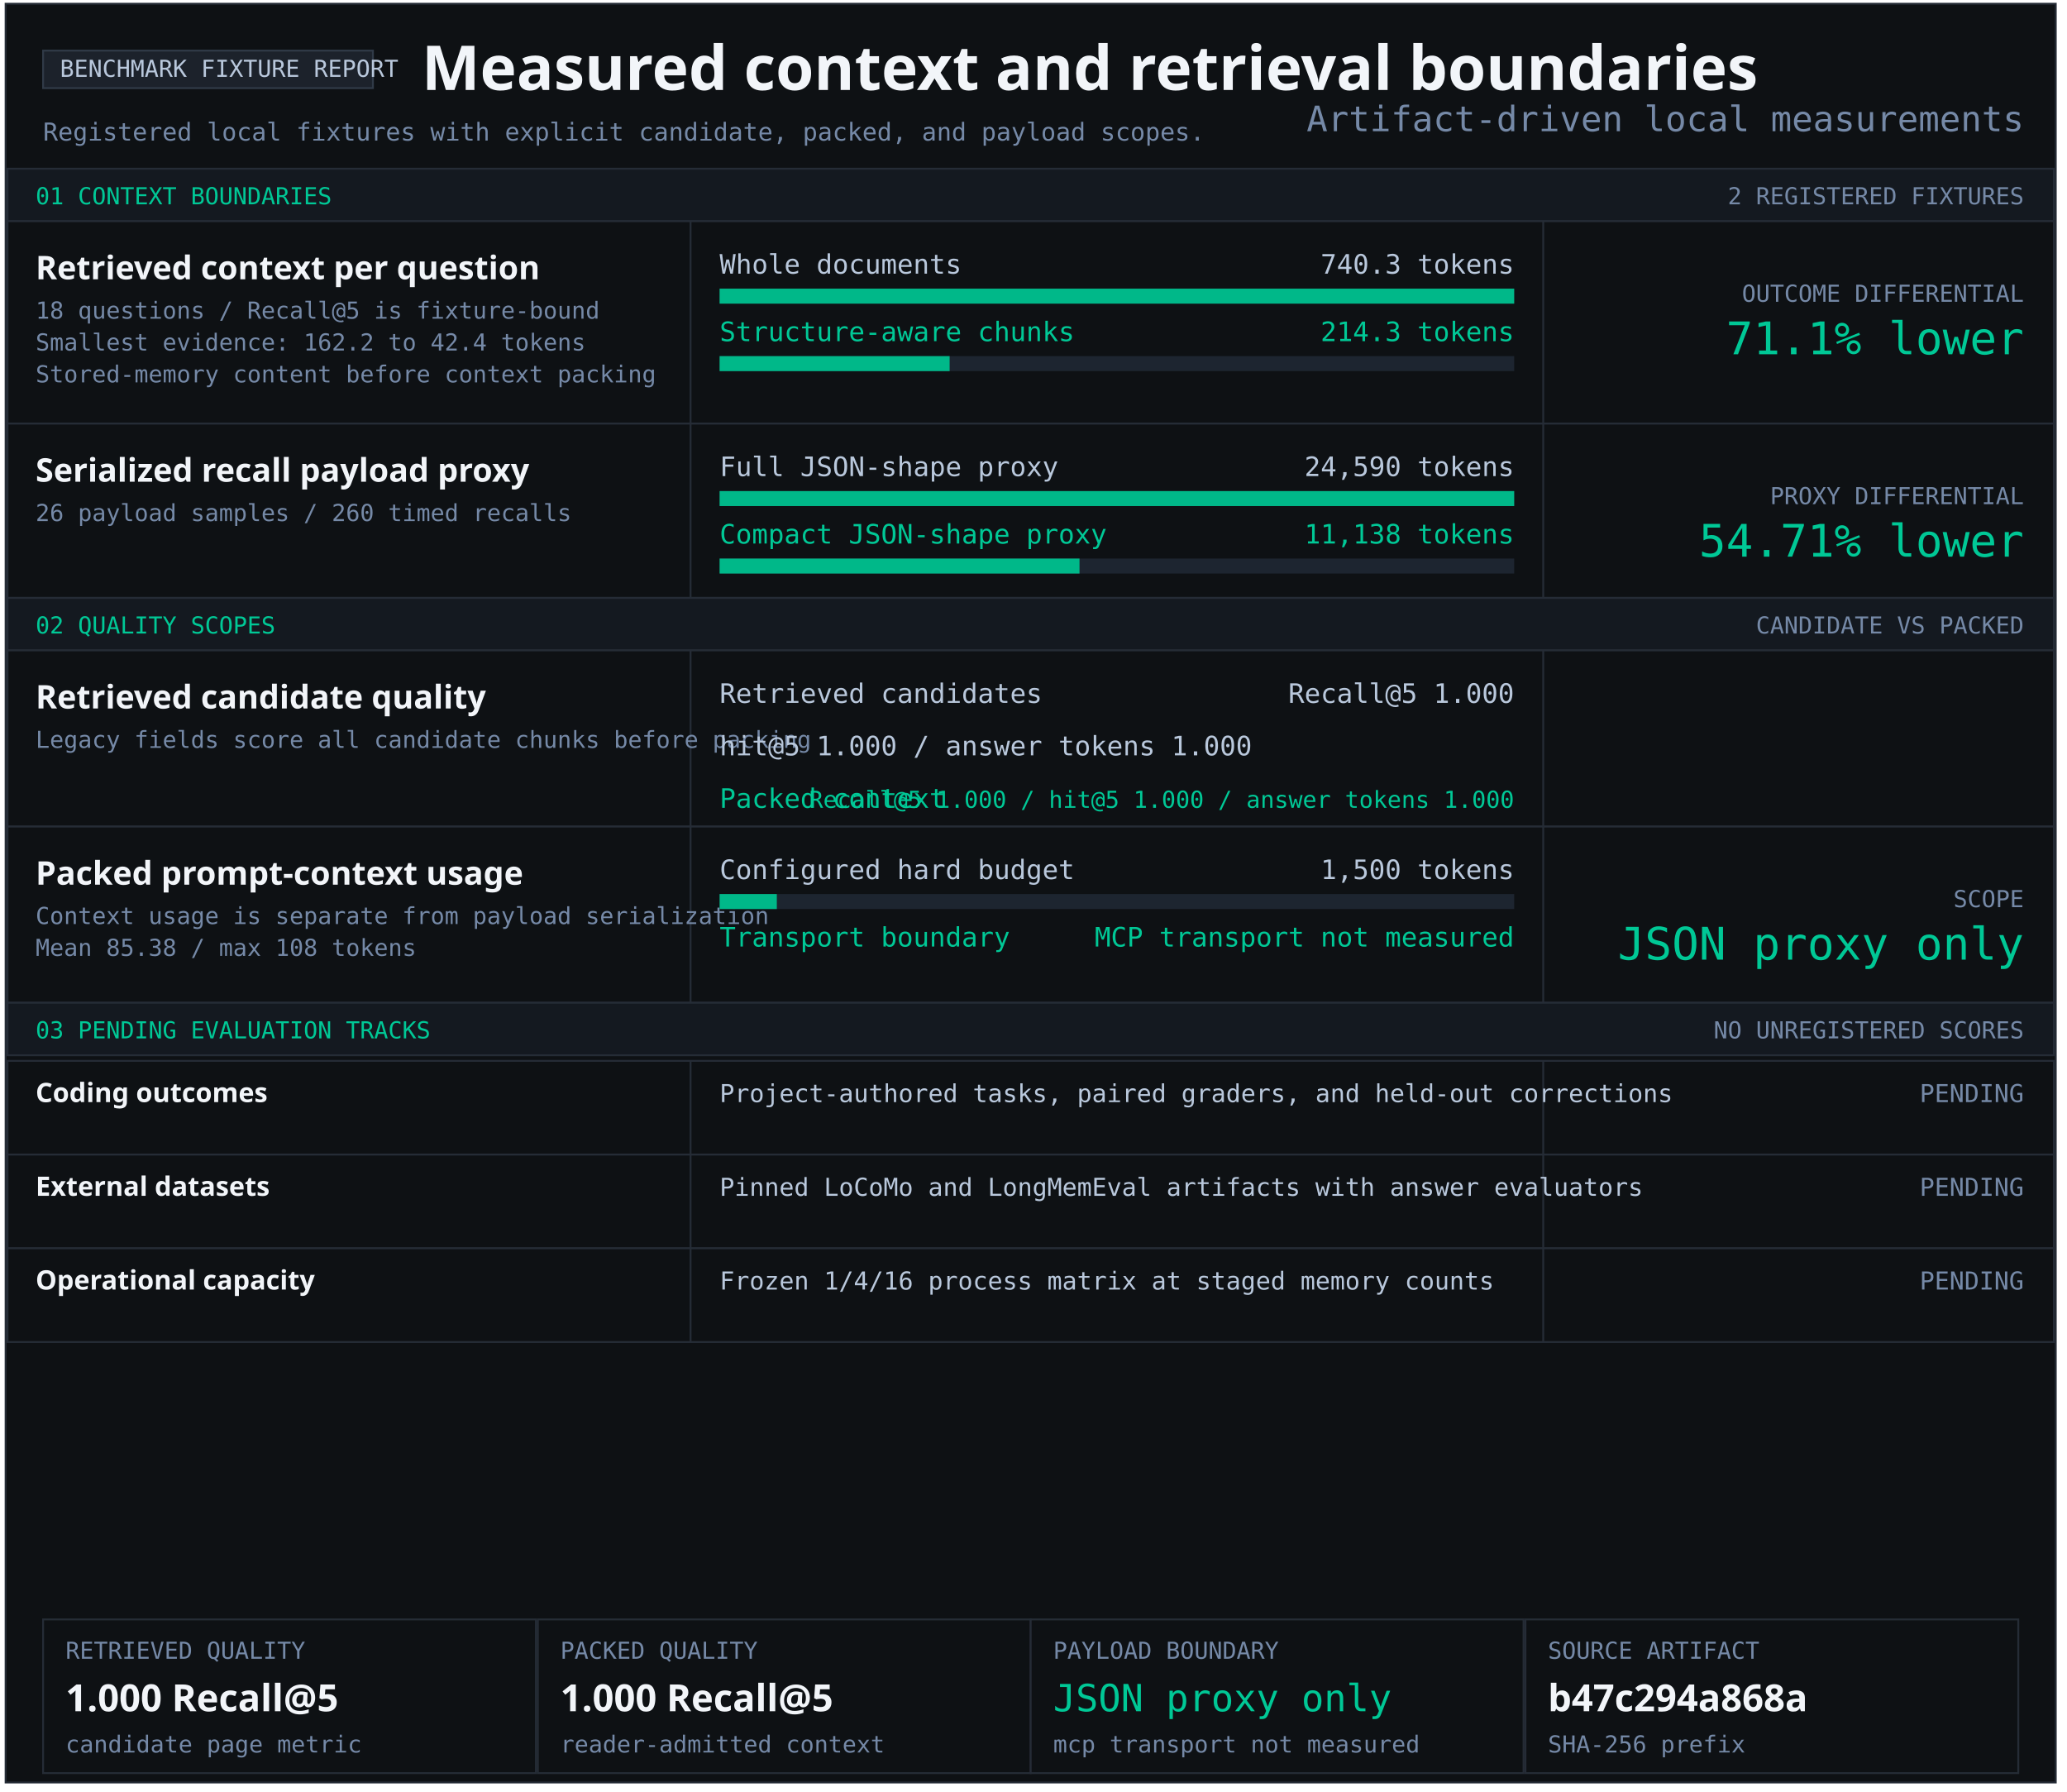
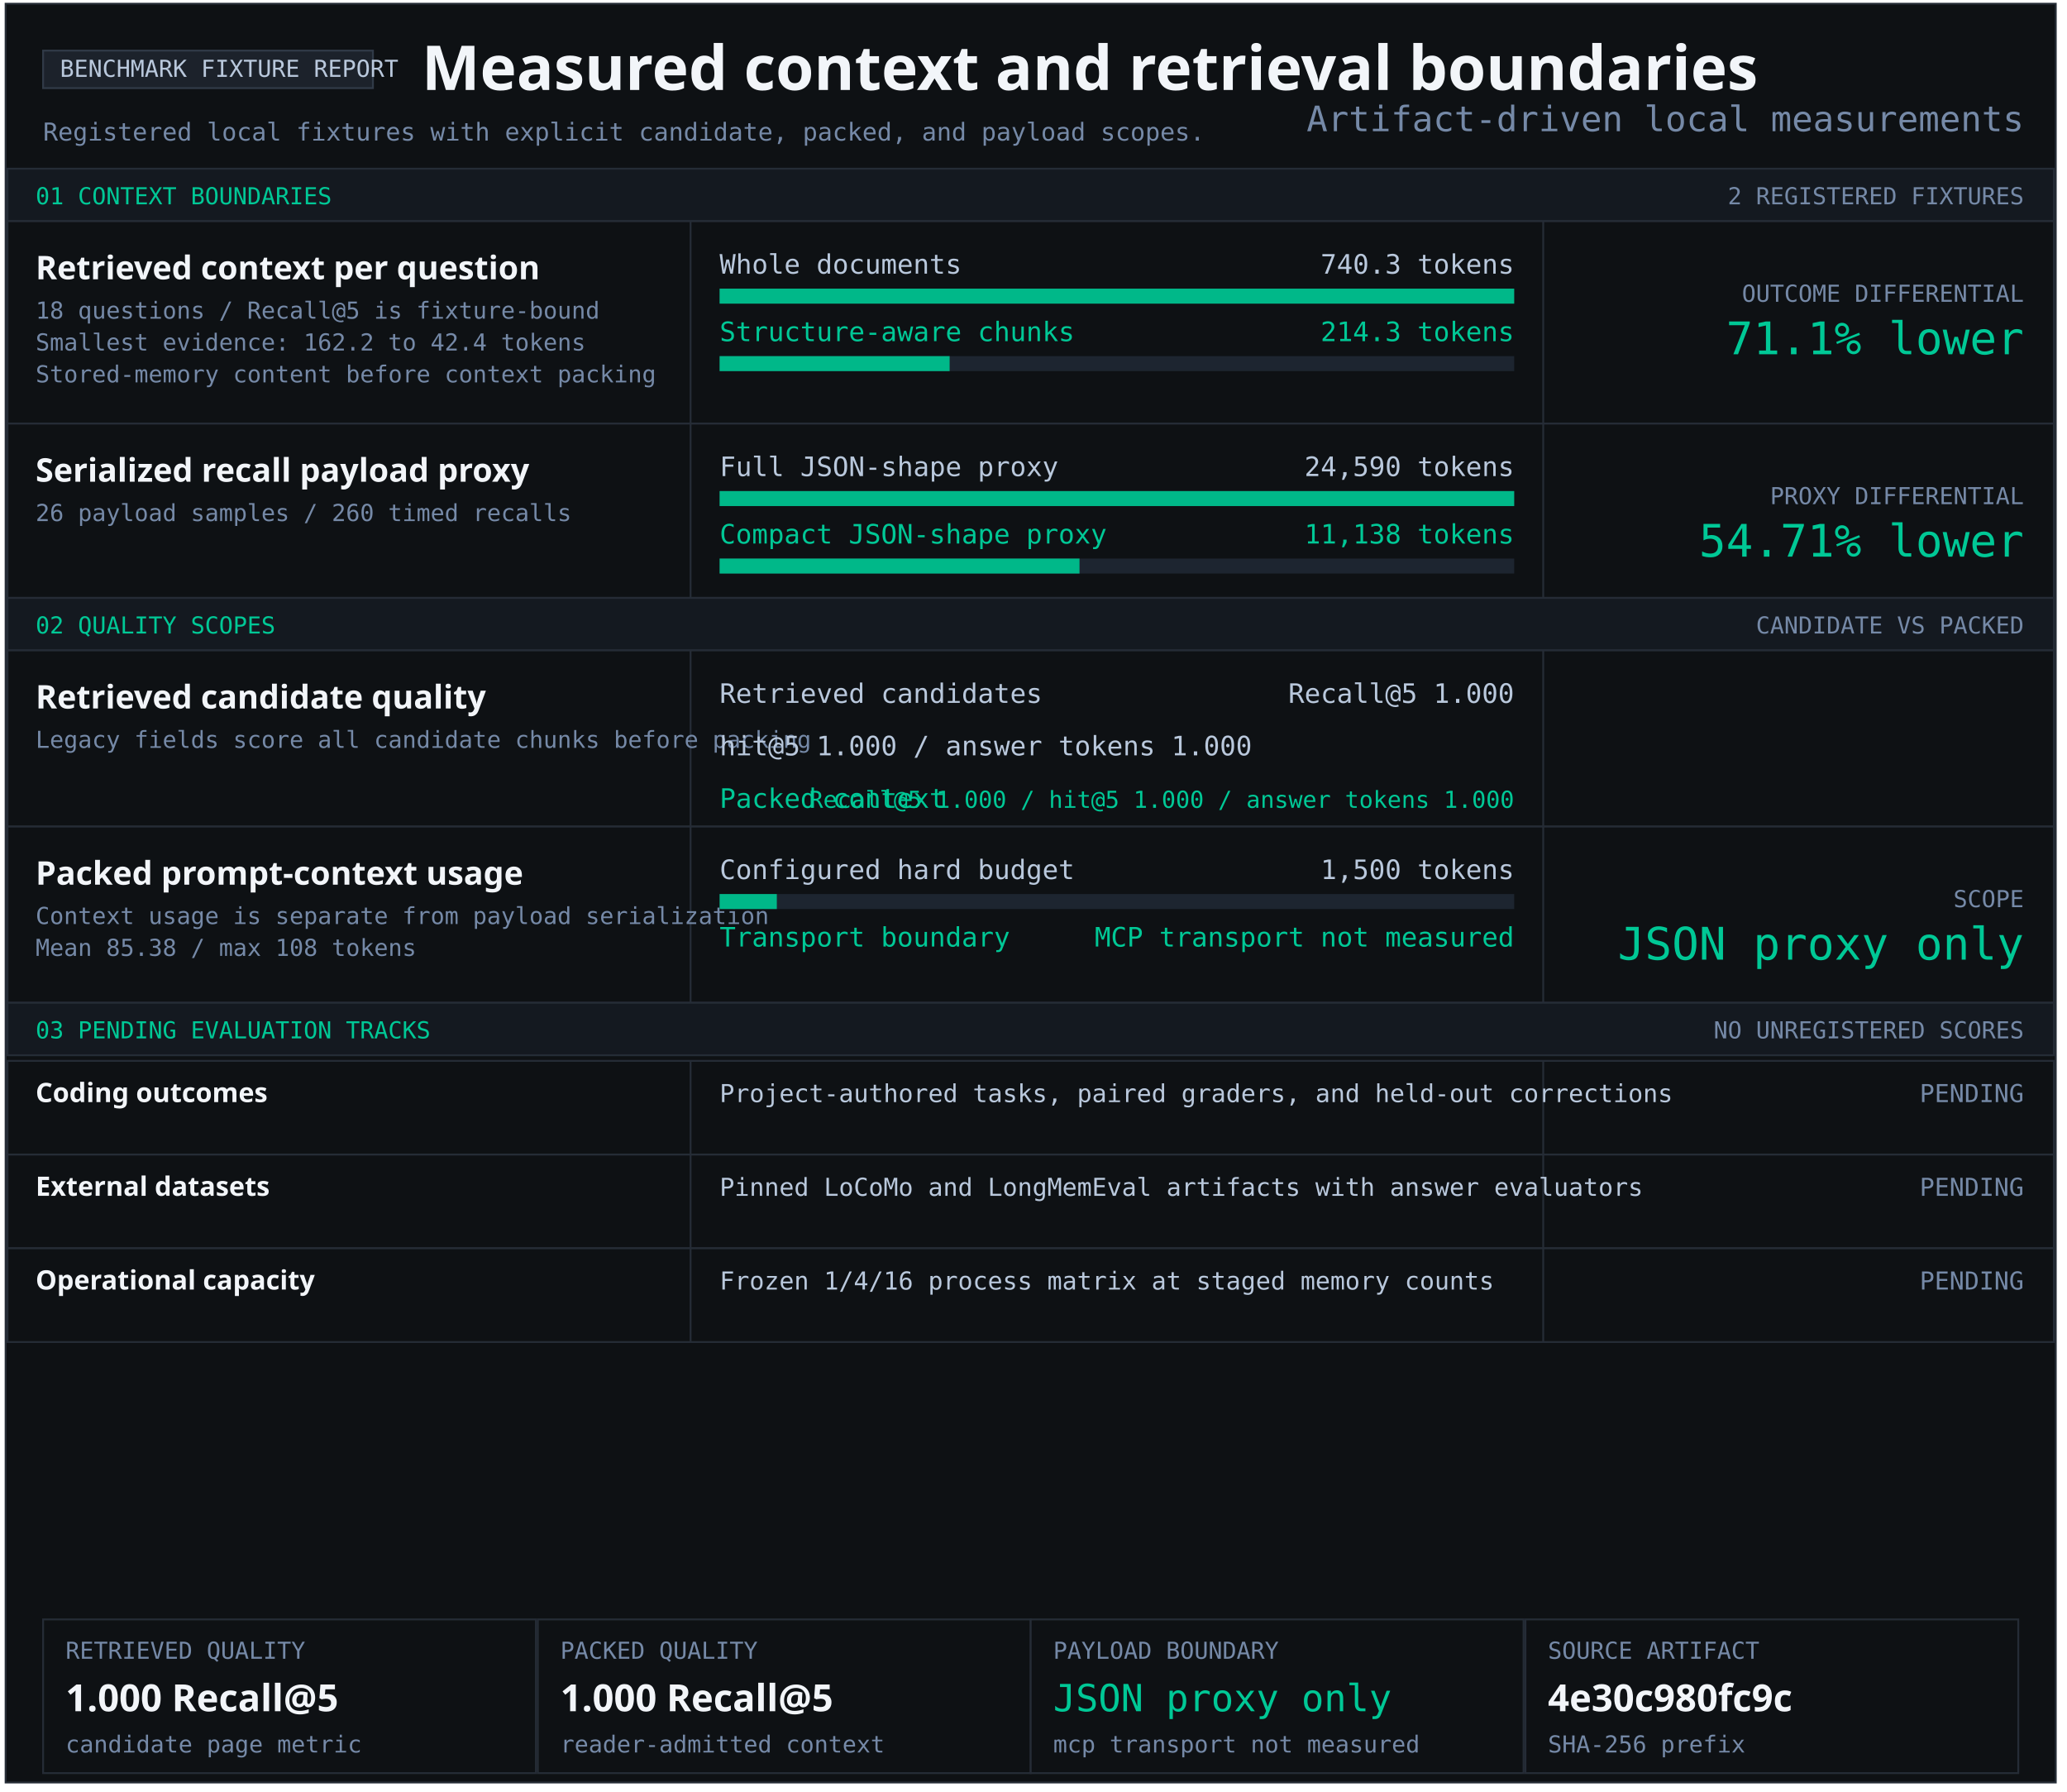
<svg xmlns="http://www.w3.org/2000/svg" width="1103" height="956" viewBox="0 0 1103 956" role="img" aria-labelledby="title desc">
  <style>text{font-family:Consolas,monospace;fill:#b9c8dc} .heading{font-family:Segoe UI,sans-serif;font-weight:700;fill:#f2f5f9} .green{fill:#00c896}.muted{fill:#7589a7}</style>
  <rect x="3" y="2" width="1094" height="949" fill="#0e1114" stroke="#252c36" />
  <rect x="23" y="27" width="176" height="20" fill="#1c222b" stroke="#303a47" />
  <text x="32" y="41" font-size="12.5" text-anchor="start">BENCHMARK FIXTURE REPORT</text>
  <text x="225" y="48" font-size="33" class="heading" text-anchor="start">Measured context and retrieval boundaries</text>
  <text x="23" y="75" font-size="13.2" class="muted" text-anchor="start">Registered local fixtures with explicit candidate, packed, and payload scopes.</text>
  <rect x="4" y="90" width="1092" height="28" fill="#141920" stroke="#252c36" />
  <text x="19" y="109" font-size="12.5" class="green" text-anchor="start">01 CONTEXT BOUNDARIES</text>
  <text x="1080" y="109" font-size="12.5" class="muted" text-anchor="end">2 REGISTERED FIXTURES</text>
  <rect x="4" y="118" width="1092" height="108" fill="#0e1114" stroke="#252c36" />
  <rect x="368" y="118" width="1" height="108" fill="#252c36" />
  <rect x="823" y="118" width="1" height="108" fill="#252c36" />
  <g aria-label="Structure-aware chunking; 740.3 to 214.3 tokens">
    <text x="19" y="149" font-size="17.4" class="heading" text-anchor="start">Retrieved context per question</text>
    <text x="19" y="170" font-size="12.5" class="muted" text-anchor="start">18 questions / Recall@5 is fixture-bound</text>
    <text x="19" y="187" font-size="12.5" class="muted" text-anchor="start">Smallest evidence: 162.2 to 42.4 tokens</text>
    <text x="19" y="204" font-size="12.5" class="muted" text-anchor="start">Stored-memory content before context packing</text>
    <text x="384" y="146" font-size="14.3" text-anchor="start">Whole documents</text>
    <text x="808" y="146" font-size="14.3" text-anchor="end">740.3 tokens</text>
    <rect x="384" y="154" width="424" height="8" fill="#1d2530" />
    <rect x="384" y="154" width="424.00" height="8" fill="#00b889" />
    <text x="384" y="182" font-size="14.3" class="green" text-anchor="start">Structure-aware chunks</text>
    <text x="808" y="182" font-size="14.3" class="green" text-anchor="end">214.3 tokens</text>
    <rect x="384" y="190" width="424" height="8" fill="#1d2530" />
    <rect x="384" y="190" width="122.74" height="8" fill="#00b889" />
    <text x="1080" y="161" font-size="12.5" class="muted" text-anchor="end">OUTCOME DIFFERENTIAL</text>
    <text x="1080" y="189" font-size="24" class="green" text-anchor="end">71.1% lower</text>
  </g>
  <rect x="4" y="226" width="1092" height="93" fill="#0e1114" stroke="#252c36" />
  <rect x="368" y="226" width="1" height="93" fill="#252c36" />
  <rect x="823" y="226" width="1" height="93" fill="#252c36" />
  <g aria-label="Serialized JSON-shape payload proxy; 24,590 full; 11,138 compact">
    <text x="19" y="257" font-size="17.4" class="heading" text-anchor="start">Serialized recall payload proxy</text>
    <text x="19" y="278" font-size="12.5" class="muted" text-anchor="start">26 payload samples / 260 timed recalls</text>
    <text x="384" y="254" font-size="14.3" text-anchor="start">Full JSON-shape proxy</text>
    <text x="808" y="254" font-size="14.3" text-anchor="end">24,590 tokens</text>
    <rect x="384" y="262" width="424" height="8" fill="#1d2530" />
    <rect x="384" y="262" width="424.00" height="8" fill="#00b889" />
    <text x="384" y="290" font-size="14.3" class="green" text-anchor="start">Compact JSON-shape proxy</text>
    <text x="808" y="290" font-size="14.3" class="green" text-anchor="end">11,138 tokens</text>
    <rect x="384" y="298" width="424" height="8" fill="#1d2530" />
    <rect x="384" y="298" width="192.05" height="8" fill="#00b889" />
    <text x="1080" y="269" font-size="12.5" class="muted" text-anchor="end">PROXY DIFFERENTIAL</text>
    <text x="1080" y="297" font-size="24" class="green" text-anchor="end">54.71% lower</text>
  </g>
  <rect x="4" y="319" width="1092" height="28" fill="#141920" stroke="#252c36" />
  <text x="19" y="338" font-size="12.5" class="green" text-anchor="start">02 QUALITY SCOPES</text>
  <text x="1080" y="338" font-size="12.5" class="muted" text-anchor="end">CANDIDATE VS PACKED</text>
  <rect x="4" y="347" width="1092" height="94" fill="#0e1114" stroke="#252c36" />
  <rect x="368" y="347" width="1" height="94" fill="#252c36" />
  <rect x="823" y="347" width="1" height="94" fill="#252c36" />
  <g aria-label="Retrieved candidate quality and packed context quality">
    <text x="19" y="378" font-size="17.4" class="heading" text-anchor="start">Retrieved candidate quality</text>
    <text x="19" y="399" font-size="12.5" class="muted" text-anchor="start">Legacy fields score all candidate chunks before packing</text>
    <text x="384" y="375" font-size="14.3" text-anchor="start">Retrieved candidates</text>
    <text x="808" y="375" font-size="14.3" text-anchor="end">Recall@5 1.000</text>
    <text x="384" y="403" font-size="14.3" text-anchor="start">hit@5 1.000 / answer tokens 1.000</text>
    <text x="384" y="431" font-size="14.3" class="green" text-anchor="start">Packed context</text>
    <text x="808" y="431" font-size="12.5" class="green" text-anchor="end">Recall@5 1.000 / hit@5 1.000 / answer tokens 1.000</text>
  </g>
  <rect x="4" y="441" width="1092" height="94" fill="#0e1114" stroke="#252c36" />
  <rect x="368" y="441" width="1" height="94" fill="#252c36" />
  <rect x="823" y="441" width="1" height="94" fill="#252c36" />
  <text x="19" y="472" font-size="17.4" class="heading" text-anchor="start">Packed prompt-context usage</text>
  <text x="19" y="493" font-size="12.5" class="muted" text-anchor="start">Context usage is separate from payload serialization</text>
  <text x="19" y="510" font-size="12.5" class="muted" text-anchor="start">Mean 85.38 / max 108 tokens</text>
  <text x="384" y="469" font-size="14.3" text-anchor="start">Configured hard budget</text>
  <text x="808" y="469" font-size="14.3" text-anchor="end">1,500 tokens</text>
  <rect x="384" y="477" width="424" height="8" fill="#1d2530" />
  <rect x="384" y="477" width="30.53" height="8" fill="#00b889" />
  <text x="384" y="505" font-size="14.3" class="green" text-anchor="start">Transport boundary</text>
  <text x="808" y="505" font-size="14.3" class="green" text-anchor="end">MCP transport not measured</text>
  <text x="1080" y="484" font-size="12.5" class="muted" text-anchor="end">SCOPE</text>
  <text x="1080" y="512" font-size="24" class="green" text-anchor="end">JSON proxy only</text>
  <rect x="4" y="535" width="1092" height="28" fill="#141920" stroke="#252c36" />
  <text x="19" y="554" font-size="12.5" class="green" text-anchor="start">03 PENDING EVALUATION TRACKS</text>
  <text x="1080" y="554" font-size="12.5" class="muted" text-anchor="end">NO UNREGISTERED SCORES</text>
  <rect x="4" y="566" width="1092" height="50" fill="#0e1114" stroke="#252c36" />
  <rect x="368" y="566" width="1" height="50" fill="#252c36" />
  <rect x="823" y="566" width="1" height="50" fill="#252c36" />
  <text x="19" y="588" font-size="14.3" class="heading" text-anchor="start">Coding outcomes</text>
  <text x="384" y="588" font-size="13.2" text-anchor="start">Project-authored tasks, paired graders, and held-out corrections</text>
  <text x="1080" y="588" font-size="13.2" class="muted" text-anchor="end">PENDING</text>
  <rect x="4" y="616" width="1092" height="50" fill="#0e1114" stroke="#252c36" />
  <rect x="368" y="616" width="1" height="50" fill="#252c36" />
  <rect x="823" y="616" width="1" height="50" fill="#252c36" />
  <text x="19" y="638" font-size="14.3" class="heading" text-anchor="start">External datasets</text>
  <text x="384" y="638" font-size="13.2" text-anchor="start">Pinned LoCoMo and LongMemEval artifacts with answer evaluators</text>
  <text x="1080" y="638" font-size="13.2" class="muted" text-anchor="end">PENDING</text>
  <rect x="4" y="666" width="1092" height="50" fill="#0e1114" stroke="#252c36" />
  <rect x="368" y="666" width="1" height="50" fill="#252c36" />
  <rect x="823" y="666" width="1" height="50" fill="#252c36" />
  <text x="19" y="688" font-size="14.3" class="heading" text-anchor="start">Operational capacity</text>
  <text x="384" y="688" font-size="13.2" text-anchor="start">Frozen 1/4/16 process matrix at staged memory counts</text>
  <text x="1080" y="688" font-size="13.2" class="muted" text-anchor="end">PENDING</text>
  <rect x="23" y="864" width="263" height="82" fill="#0e1114" stroke="#252c36" />
  <text x="35" y="885" font-size="12.5" class="muted" text-anchor="start">RETRIEVED QUALITY</text>
  <text x="35" y="913" font-size="20" class="heading" text-anchor="start">1.000 Recall@5</text>
  <text x="35" y="935" font-size="12.5" class="muted" text-anchor="start">candidate page metric</text>
  <rect x="287" y="864" width="263" height="82" fill="#0e1114" stroke="#252c36" />
  <text x="299" y="885" font-size="12.5" class="muted" text-anchor="start">PACKED QUALITY</text>
  <text x="299" y="913" font-size="20" class="heading" text-anchor="start">1.000 Recall@5</text>
  <text x="299" y="935" font-size="12.5" class="muted" text-anchor="start">reader-admitted context</text>
  <rect x="550" y="864" width="263" height="82" fill="#0e1114" stroke="#252c36" />
  <text x="562" y="885" font-size="12.5" class="muted" text-anchor="start">PAYLOAD BOUNDARY</text>
  <text x="562" y="913" font-size="20" class="green" text-anchor="start">JSON proxy only</text>
  <text x="562" y="935" font-size="12.5" class="muted" text-anchor="start">mcp transport not measured</text>
  <rect x="814" y="864" width="263" height="82" fill="#0e1114" stroke="#252c36" />
  <text x="826" y="885" font-size="12.5" class="muted" text-anchor="start">SOURCE ARTIFACT</text>
-   <text x="826" y="913" font-size="20" class="heading" text-anchor="start">b47c294a868a</text>
+   <text x="826" y="913" font-size="20" class="heading" text-anchor="start">4e30c980fc9c</text>
  <text x="826" y="935" font-size="12.5" class="muted" text-anchor="start">SHA-256 prefix</text>
  <text x="1080" y="70" font-size="18.7" class="muted" text-anchor="end">Artifact-driven local measurements</text>
</svg>
